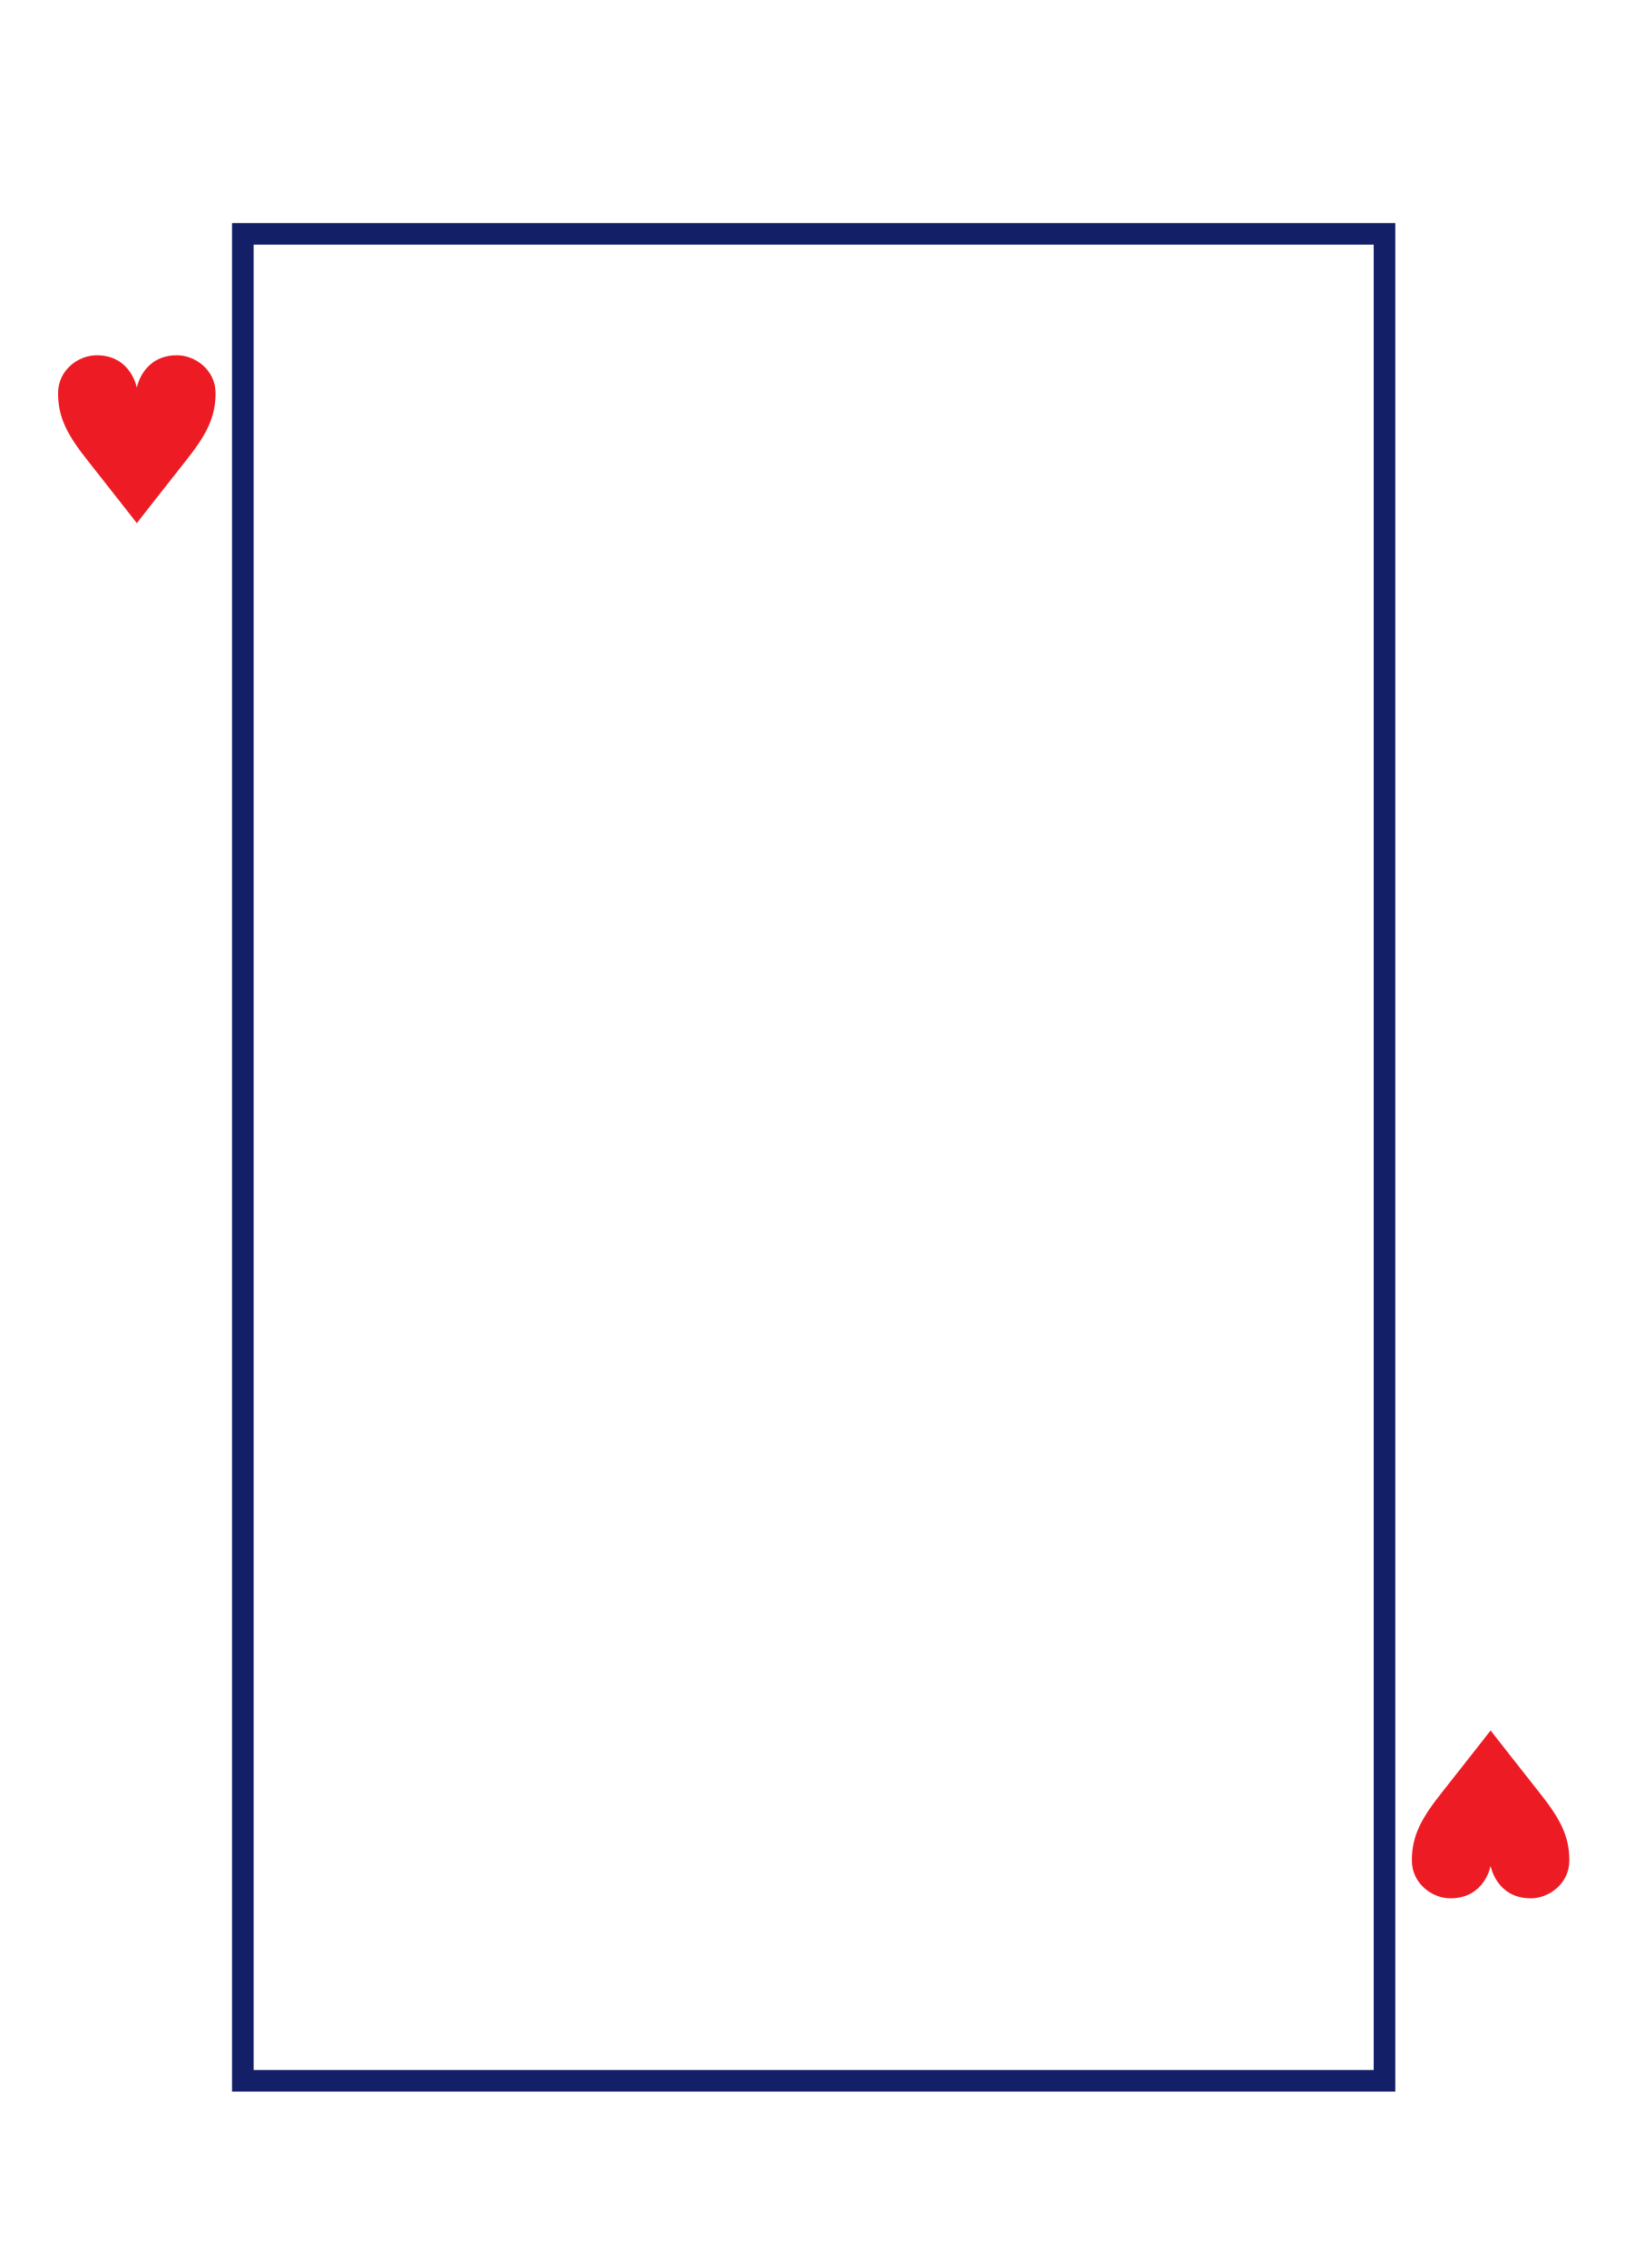
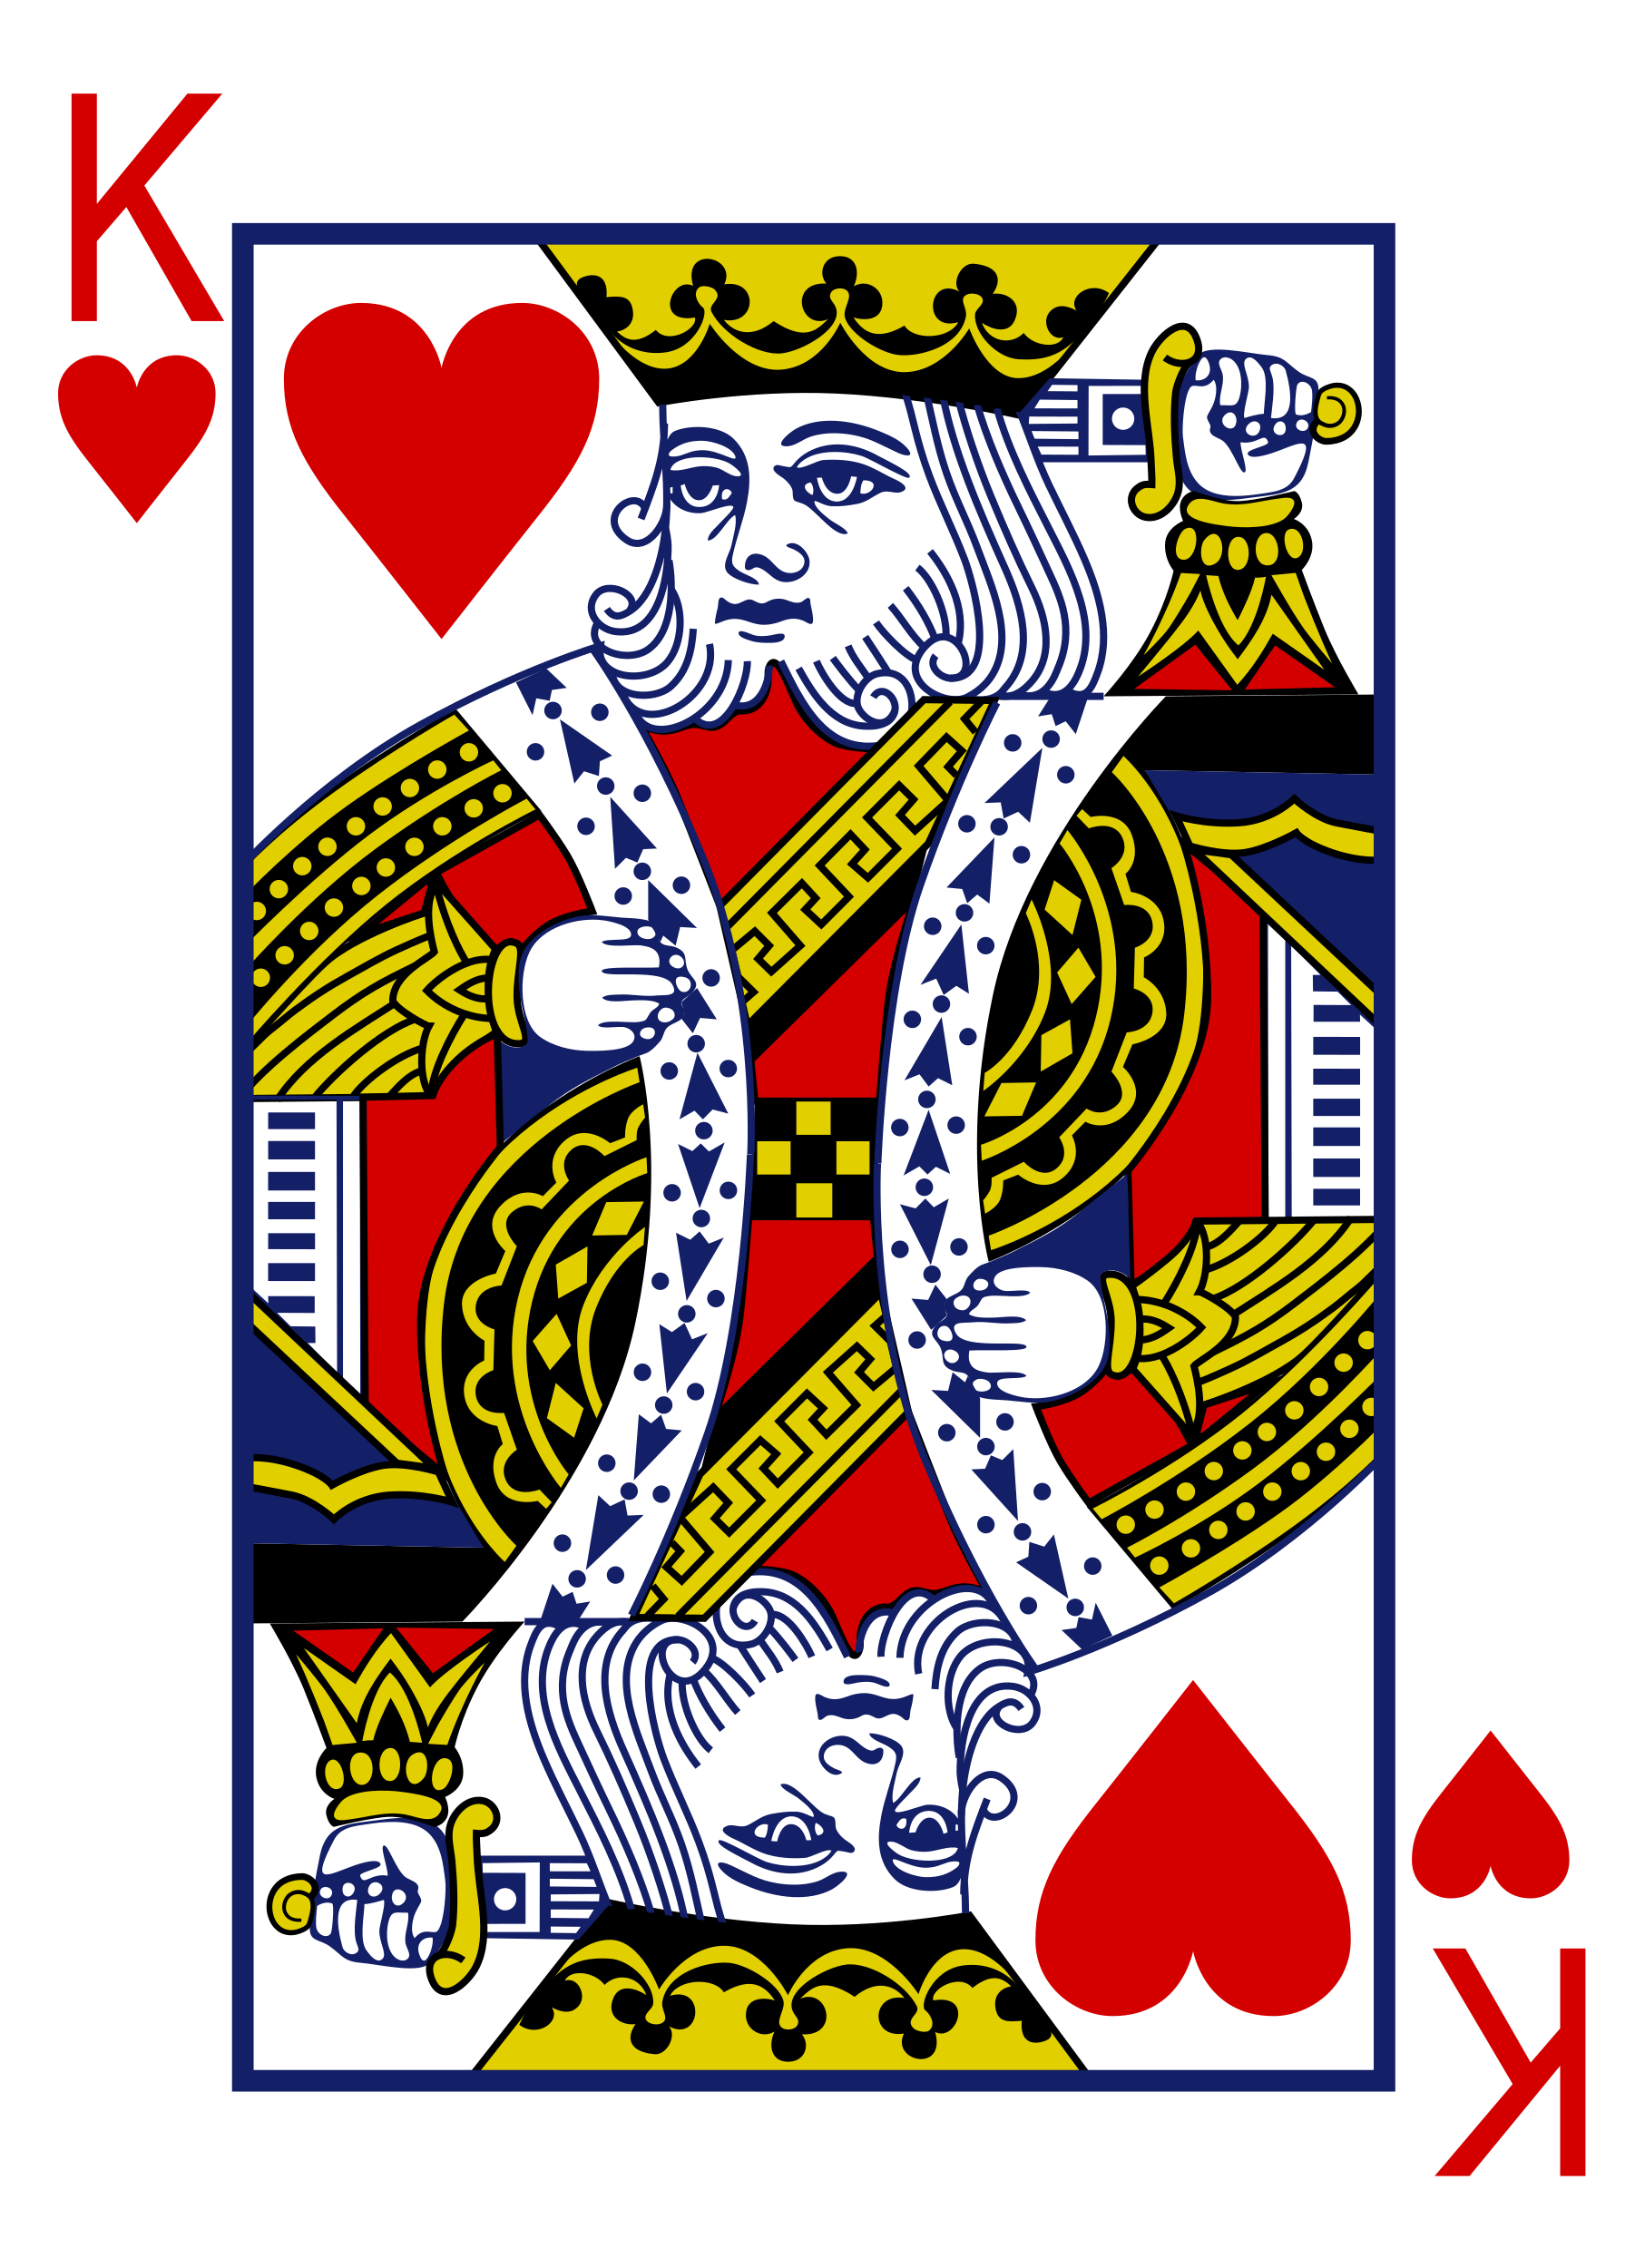
- <svg xmlns="http://www.w3.org/2000/svg" xmlns:xlink="http://www.w3.org/1999/xlink" version="1.1" x="0px" y="0px" width="227px" height="315px" viewBox="0 0 227 315" enable-background="new 0 0 227 315" xml:space="preserve">
-   <symbol id="clubs" viewBox="-11.089 -11.846 22.179 23.691">
-     <path d="M0.076-11.846h-2.951c0,0,2.019,4.262,2.019,7.857c0,0.711-0.403,0.53-0.46,0.004c-0.217-1.981-1.856-4.288-4.857-4.168   c-3.653,0.145-4.915,2.93-4.915,5.221c0,1.702,0.89,5.168,4.671,5.309c1.202,0.045,2.285-0.327,2.925-0.875   c0.473-0.405,0.691-0.164,0.19,0.405c-0.35,0.398-1.975,1.813-1.903,4.629C-5.07,11.844,0,11.846,0,11.846s5.071-0.001,5.207-5.309   c0.072-2.816-1.553-4.231-1.903-4.629c-0.5-0.569-0.283-0.81,0.19-0.405c0.64,0.548,1.723,0.919,2.925,0.875   c3.78-0.141,4.67-3.607,4.67-5.309c0-2.291-1.262-5.076-4.915-5.221c-3-0.119-4.641,2.188-4.857,4.168   C1.26-3.458,0.856-3.277,0.856-3.989c0-3.595,2.019-7.857,2.019-7.857h-2.95" />
+ <svg xmlns="http://www.w3.org/2000/svg" xmlns:xlink="http://www.w3.org/1999/xlink" width="227" height="315" viewBox="0 0 227 315">
+   <symbol id="d" viewBox="-80.771 -129.759 161.544 259.519">
+     <path fill="none" stroke="#131F67" stroke-width="3" stroke-miterlimit="10" d="M79.272-128.259H-79.271V128.26H79.272z" />
  </symbol>
-   <symbol id="diamonds" viewBox="-8.447 -11.626 16.895 23.251">
-     <path fill="#ED1C24" d="M0,11.625C0,11.625,4.224,4.05,8.447,0C4.224-4.454,0-11.626,0-11.626S-4.224-4.454-8.447,0   C-4.224,4.05,0,11.625,0,11.625z" />
+   <symbol id="a" viewBox="-10.934 -11.657 21.868 23.314">
+     <path fill="#D40000" d="M0-11.657s4.999 6.392 6.686 8.509C9.635.55 10.935 2.963 10.935 6.399c0 3.217-2.825 5.256-5.339 5.259C.787 11.664 0 7.146 0 7.146s-.787 4.518-5.595 4.511c-2.515-.003-5.339-2.042-5.339-5.259 0-3.436 1.299-5.849 4.248-9.547C-4.998-5.266 0-11.657 0-11.657z" />
  </symbol>
-   <symbol id="face-frame" viewBox="-80.771 -129.759 161.544 259.519">
-     <polygon fill="none" stroke="#131F67" stroke-width="3" stroke-miterlimit="10" points="79.272,-128.259 -79.271,-128.259    -79.271,128.26 79.272,128.26  " />
+   <symbol id="c" viewBox="-21.892 -23.341 43.787 46.682">
+     <use xlink:href="#a" width="21.868" height="23.314" x="-10.934" y="-11.657" transform="scale(2.0023)" overflow="visible" />
  </symbol>
-   <symbol id="hearts" viewBox="-10.934 -11.657 21.869 23.314">
-     <path fill="#ED1C24" d="M0-11.657c0,0,4.999,6.392,6.686,8.508c2.949,3.699,4.249,6.112,4.249,9.548   c0,3.217-2.825,5.255-5.339,5.258C0.788,11.664,0,7.146,0,7.146s-0.787,4.518-5.595,4.511c-2.514-0.003-5.339-2.042-5.339-5.258   c0-3.436,1.299-5.849,4.249-9.548C-4.999-5.265,0-11.657,0-11.657z" />
+   <symbol id="b" viewBox="-80.202 -72.973 160.405 146.771">
+     <path fill="#131F67" d="M67.324 54.471c-1.76 1.288-1.898 2.052-4.255 2.254-2.654.228-8.466 1.655-9.667-.083-1.261-1.824-2.65-3.633-3.162-6.162-.667-3.3-.377-7.664.811-10.755 1.51-3.928 6.466-3.242 9.98-2.772 3.812.509 6.806.443 7.709 4.875.635 3.11 1.262 6.664 1.412 9.812.108 2.268-1.284 1.7-2.828 2.831zm-3.569.926c.747.441 1.685-.255 1.839-.812.794-2.871 1.446-7.09-2.04-6.598.156 1.567.472 3.436.302 5.089-.137 1.332-.918 1.839-.101 2.321zm.428-8.247c.493.653 1.267.365 1.387-.259.408-2.114-2.568-1.306-1.387.259zm-3.955 9.159c.775.438 1.657-.792 2.009-1.25 1.083-1.412.35-4.846.32-6.487-.799-.029-1.907-.349-2.683-.583-.323.508.593 3.55.612 4.232.052 1.786-1.295 3.503-.258 4.088zm1.801-9.898c-.47-1.823-3.044-.457-1.464.84.775.635 1.704.091 1.464-.84zm-5.462 9.765c.465.432 1.19.216 1.617-.106 1.309-.978 1.448-3.449 1.033-5.048-.44-1.691-1.076-1.206-2.705-1.258-.274 1.342.597 2.871.331 4.276-.135.721-.877 1.576-.276 2.136zm2.169-8.784c-.302-1.97-3.093-.146-1.421 1.156.833.648 1.569-.195 1.421-1.156zm-5.221 8.119c.164.33.728 1.638 1.304.371.824-1.812-.409-2.816-1.721-2.654-.121.623.144 1.73.417 2.283zm13.279-15.827c-.955-1.823-2.711-1.945-5.346-2.314-2.271-.317-5.586-.496-7.546 1.124-2.007 1.66-2.278 4.519-2.581 6.937-.128 1.024.096 5.452 1.002 6.765.568.823 1.855-.637 3.265 1.104.676-.9.288-2.757-.19-3.71-.839-1.67-.975-1.22-.312-2.506.251-.487-.318-.742.216-1.343.36-.404 1.239-.632 1.65-.991 1.25-1.093 2.216-4.164 2.817-4.311.809-.197-.511 3.131-.437 4.189 2.435-.412 3.31 1.565 3.817.019.197-.601-3.664-1.057-2.675-1.859.779-.633 3.631.457 4.386.747 3.237 1.242 5.086 2.166 1.934-3.851zm.281 7.52c.33 1.055 1.837.466 1.661-.396-.22-1.081-1.974-.605-1.661.396zm2.039 1.608c-.758-.449-1.45-.557-2.074-.327-.323.119-.011 3.824.167 4.126.511.868 1.922.237 2.052-.868.084-.713 0-1.82-.145-2.931z" />
+     <path fill="#D40000" stroke="#000" stroke-miterlimit="10" d="M-52.351-15.131s1.398-3.029 3.211-5.404 5.031-5.25 5.031-5.25l2.074 1.021 1.613-1.021s2.027 2.668 4.482 3.818 5.242 1.439 5.242 1.439-1.986 5.229-3.449 7.688-3.885 5.687-3.885 5.687l-14.319-7.978z" />
+     <path fill="#E2CF00" stroke="#000" stroke-miterlimit="10" d="M-44.014-37.285s-.976 2.469-1.107 5.988 1.013 5.512 1.013 5.512l-8.914 10.062-.991-5.016s-9.712-3.14-13.844-6.976c-3.776-3.506-11.766-12.75-11.766-12.75l-.073-6.072 26.669.242s.854 2.594 4.104 5.268 4.909 3.742 4.909 3.742z" />
+     <path fill="#D40000" stroke="#000" stroke-miterlimit="10" d="M-24.014 5.34c3.937-1.781 5.259-.159 7.216.084 1.374.171 2.396-.878 3.801-.084 1.067.602 1.791 2.067 3.021 1.988 1.52-.098 2.794.871 3.368 2.522.54 1.552.199 2.716.413 3.364.867 2.625 2.479-1.683 3.735-4.55.98-2.237 3.206-4.762 5.594-5.848 1.066-.485 4.42-.868 5.527-.728L-12.98-19.769s-4.321 11.225-5.838 14.936C-20.576-.526-24.014 5.34-24.014 5.34z" />
+     <path d="M40.313 9.335s4.132 4.444 6.518 9.004 3.197 8.442 3.197 8.442-1.295 1.484-1.185 3.74 2.513 3.175 2.513 3.175-.839 1.677-.23 2.89 1.815 1.256 1.815 1.256 3.662-1.444 6.091-1.393 7.762 1.393 7.762 1.393.664-.127 1.037-1.564-1.107-2.312-1.107-2.312 2.029-.639 2.505-2.976-1.397-4.1-1.397-4.1 1.553-4.258 3.144-8.175 4.729-9.121 4.729-9.121l-35.392-.259z" />
+     <path fill="#E2CF00" stroke="#000" stroke-miterlimit="10" d="M28.688 48.368s-12.773 2.923-25.41 3.51-24.738-1.755-24.738-1.755l-17.047 23.113 86.832.061-19.637-24.929z" />
+     <path fill="#131F67" d="M46.238 53.298l-13.434.21-4.116-4.731 2.98-6.937h15.234l-.664 11.458zm-13.079-.696l3.524-.043v-.871l-4.159.031.635.883zm-1.713-2.065l5.237-.055v-1.166l-5.986.014.749 1.207zm-1.463-2.344l6.7-.02v-.947l-6.767-.057.067 1.024zm6.832-5.312l-5.146.023-.512 1.115 5.658-.006v-1.132zm0 2.166l-6.089.062-.421 1.07 6.51-.059v-1.073zm1.391-2.264l.024 9.664 7.259.004.006-1.127-5.311-.01v-7.07l5.938-.02.029-1.344-7.945-.097zm6.362 5.152a1.55 1.55 0 1 0-3.099-.001 1.55 1.55 0 0 0 3.099.001z" />
+     <path d="M24.348-69.201s-4.008 15.285.591 37.059S48.954 9.335 48.954 9.335l30.375.259.231-11.152-33.541.628s11.156-13.643 8.129-36.041-29.8-32.23-29.8-32.23z" />
+     <path fill="none" stroke="#131F67" stroke-miterlimit="10" d="M-20.921 49.84c.024-5.639.965-11.543.381-17.25-.36-3.529-1.711-9.436-5.037-11.473-1.014-.621-2.074-1.156-3.094.348M-27.942 12.864c0-3.903 5.902-4.169 8.146-2.149 2.326 2.094 2.935 5.043 3.125 8M-24.827 7.539c1.614-6.244 12.844-1.221 13.021 6.826M-11.019 8.142c4.162-1.137 5.049 4.414 4.848 5.448M-23.921 33.965c1.715 4.472 3.24 8.277 3.25 13.25" />
+     <path fill="none" stroke="#131F67" stroke-miterlimit="10" d="M-20.349 36.213c.203-2.5-2.669-7.148-5.572-5.16-4.677 3.203 1.485 7.673 2.625 4.162" />
+     <path fill="none" stroke="#131F67" stroke-miterlimit="10" d="M-25.546 21.215c1.772 2.125-2.997 4.42-4.666 2.205-1.683-2.233.326-4.748 2.666-5.08 6.104-.866 7.4 7.543 7.375 11.868-.005.8-.297 2.353-.375 2.507M-14.421 16.59c1.626-7.587-10.089-14.004-12.25-6.244M-9.171 14.215c.16-2.954-3.376-11.834-7.375-7.875" />
+     <path fill="#131F67" d="M-9.505 27.299c0 1.76 1.317 2.214 2.651 1.558 1.13-.556 1.654-1.848 2.869-2.271 1.095-.381 2.626.055 2.75 1.403.078.854-.814 1.398-1.46 1.743-.324.174-1.747.465-.66.822 1.246.41 2.689-1.22 2.823-2.366.246-2.104-2.351-3.471-4.161-2.848-1.121.387-1.798 1.523-2.904 1.864-.636.196-.798-.267-1.326-.344-.242-.035-.582.058-.582.439zM-13.672 19.486c.032.666.197 1.414.391 2.13.101.375.011 1.287.385 1.417.338.118.564-.203.794-.377.293-.222.632-.422.998-.483 1.052-.176 1.775 1.009 2.784.478.706-.372 1.212-.612 1.921-.187a3.153 3.153 0 0 0 2.66.249c.643-.235 1.315-.534 2.006-.304.323.107.671.573.996.585.399.014.293-.514.352-.838.144-.779.386-1.552.339-2.36-.051-.874-.905-.132-1.404.059-1.102.422-1.952.285-3.032-.118-1.05-.392-2.183-.598-3.297-.381-1.122.219-2.045.765-3.223.735-.596-.015-1.1-.158-1.647-.37-.214-.083-1.035-.473-1.023-.235zM-10.38 18.133c.054.648 1.613-.144 1.975-.256.812-.253 1.598-.206 2.425-.082.438.065 1.96.559 2.002-.069.06-.911-1.45-.969-2.036-.968-.938.001-1.746-.002-2.656.285-.474.149-1.759.496-1.71 1.09zM-2.358 46.527c3.125 1.688 7.496 1.263 11.389-.314 1.31-.53 2.879-1.194 3.863-2.25 1.328-1.425.068-1.364-1.135-.815-2.678 1.22-3.836 2.051-6.398 2.505-1.348.239-3.594.438-5.713-.248-1.091-.353-2.035-1.223-3.117-1.328-2.336-.229-.009 1.846 1.111 2.45z" />
+     <path fill="none" stroke="#131F67" stroke-miterlimit="10" d="M-29.921 19.59c-2.251-3.629 4.031-5.948 7.082-3.671 3.478 2.596 3.385 8.928 2.793 12.296M16.204 29.465c2.259-2.774 5.188-7.75 3.907-12.787M14.454 27.215c2.038-1.554 4.156-6.375 3.969-9.562M12.829 24.34c1.784-2.257 3.296-4.886 4.053-7M10.704 21.965c1.574-1.75 2.962-4.271 4.656-5.75M8.704 19.59c.978-1.454 4.032-4.688 5.707-5.234M7.204 17.59c1.062-1.594 2.188-3.36 3.242-4.995M4.829 16.34c.687-1.688 1.781-2.969 2.822-4.499M2.704 14.652c.593-.805 2.255-3.062 3.685-4.508M.423 14.215c.73-1.702 3.25-6.031 5.531-5.875" />
+     <path fill="none" stroke="#131F67" stroke-miterlimit="10" d="M-2.046 13.215c1.876-3.341 4.425-7.61 8.869-8 1.596-.14 4.129.063 4.512 2.153.33 1.803-1.874 3.783-3.006 1.847M28.454 49.34c1.474-3.479 2.585-7.14 4.25-10.623 1.658-3.469 3.459-6.848 4.969-10.377 2.078-4.857 3.706-10.573 1.785-15.757-.733-1.978-1.539-4.094-4.282-2.412" />
+     <path fill="#131F67" d="M8.914 42.787c-3.135 1.723-6.728 2.184-9.81.408a6.265 6.265 0 0 1-1.787-1.54c-.558-.702-.492-.488-1.475-.36-.427.056-1.055.419-1.343-.14-.288-.558.874-1.206 1.204-1.44.668-.475 1.417-1.326 1.426-1.961.022-1.623.275-1.175 1.535-1.723 1.59-.691 4.354-4.801 6.109-4.083-.142.694-1.905 1.464-2.494 1.94-.721.584-2.138 1.659-2.123 2.48.007.387 1.214-.592 2.423-.634 1.309-.046 2.153.089 3.361.292 1.408.236 2.176.987 3.385 1.576 1.013.494 1.97-.229 2.878.111 1.487.558-.213 1.473-.964 1.81-1.492.67-2.881 1.615-4.456 2.112-1.685.531-3.617.64-5.395.516-.912-.063-3.061-1.383-3.691-1 .357.588.892 1.002 1.52 1.33 2.08 1.085 5.265.937 7.459.246 1.271-.4 6.277-3.389 6.647-3.015.64.647-2.988 2.294-4.409 3.075zm-1.96-3.447c2.729 0 .958-2.328-.428-1.802.026.606.09 1.318.428 1.802zm-5.771.371s.501-2.218 2.127-2.246c1.499-.026 1.938 2.414 1.938 2.414l.808-.072s-.538-3.423-2.776-3.423c-2.345 0-2.777 3.302-2.777 3.302l.68.025zm-1.561-.674c.418-.468.469-1.25.259-1.75-.37.128-.926.561-1.039.99-.06.229-.004.646.78.76zM-10.158 26.668c-1.042.666-1.297 1.062-1.028 2.295.544 2.495 1.497 4.847 1.967 7.318.609 3.201.617 6.435-1.902 8.871-1.811 1.751-5.715 1.979-8.047 1.061-2.017-.793-1.492-5.768-1.314-7.748.219-2.43 2.549-3.864 4.938-3.688.792.059 4.393 1.591 4.427.812.017-.376-1.611-1.903-1.927-2.264-.569-.65-1.627-1.438-1.615-2.352 1.306-.023 2.607 2.951 3.794 3.544.329-1.186-.271-2.986-.498-4.175-.213-1.111-1.441-2.677-.62-3.768.707-.939 3.287-1.773 4.43-1.727-.071.867-1.892 1.365-2.605 1.821zm-9.575 16.797c1.252.984 2.656 1.413 4.422 1.359 1.343-.041 4.011-.865 4.468-2.134.409-1.135-2.24.874-4.604.831-1.41-.025-2.057-.451-2.97-.731-.609-.188-2.422-.414-1.316.675zm.183-5.968c-.727.029-.757.893.01.895 0-.271.01-.583-.01-.895zm3.707-1.872c-2.344-.001-2.578 2.986-2.578 2.986l.558.201s.536-2.348 2.067-2.243c1.258.086 1.827 2.037 1.827 2.037l.885.065c0 .001-.128-3.045-2.759-3.046zm3.168 1.1c-.262 1.756 1.145 1.6 1.35.849-.374-.561-.658-1.109-1.35-.849zm1.879 3.19c-.78.093-1.805.956-2.62 1.175a6.89 6.89 0 0 1-2.059.21c-1.389-.049-3.077-.849-4.376-.514.555 2.21 5.914 2.101 8.114.944.687-.361 2.805-2.037.941-1.815z" />
+     <path fill="none" stroke="#131F67" stroke-miterlimit="10" d="M25.486 49.348c1.598-5.74 4.434-11.219 7.156-16.562 3.104-6.096 7.119-13.387 4.191-20.188-.498-1.157-1.922-4.175-4.971-2.565" />
+     <path fill="none" stroke="#131F67" stroke-miterlimit="10" d="M22.736 49.848c1.343-4.62 3.514-9.655 5.718-14.195 1.442-2.97 2.902-6.125 4.312-9.189 1.519-3.301 3.617-7.69 1.188-13.248-.317-.726-1.635-5.021-5.687-3.5" />
+     <path fill="none" stroke="#131F67" stroke-miterlimit="10" d="M20.111 50.723c.968-3.945 2.738-9.241 4.53-13.564 1.923-4.64 3.62-8.509 5.685-12.713 2.122-4.319 3.268-9.672-.309-13.382-1.854-1.924-3.188-1.841-4.445-1.609" />
+     <path fill="none" stroke="#131F67" stroke-miterlimit="10" d="M17.986 51.098c1.43-7.561 4.974-15.84 8.593-23.883 2.331-5.18 4.403-11.968.032-16.721-.377-.41-1.323-2.343-5.491-1.388" />
+     <path fill="none" stroke="#131F67" stroke-miterlimit="10" d="M12.736 51.473c1.243-3.597 1.413-6.245 3.375-11.504 1.491-3.996 3.4-7.681 4.905-11.67 1.133-3.006 4.944-16.523-1.905-16.458-1.514.015-3.296 1.751-2.125 3.132M-4.514 14.223C-1.644 8.422 1.715 1.009 9.829 2.621c5.48 1.09 5.126 11.327-.968 9.854-1.673-.405-3.158-2.704-2.721-4.433.415-1.642 3.752-4.108 5.195-.674" />
+     <path fill="none" stroke="#131F67" stroke-miterlimit="10" d="M18.944 11.853c4.918-.268.929 9.078-3.367 4.468-4.478-4.808 2.736-8.605 5.752-7.123 1.397.687 2.679 1.747 3.5 3.08 3.262 5.293-.123 12.449-2.093 17.771-1.35 3.647-3.008 6.677-4.254 10.335-1.252 3.679-1.885 7.117-2.746 10.84" />
+     <path d="M-28.728 64.771c1.963.193 3.192.16 3.588-1.451.547-2.23-.969-3.168-2.122-3.326 1.216-1.154 2.653-1.936 5.392.224 1.741-2.151 5.913.19 5.425 1.73-5.788-.983-3.194 5.86-.254 4.392-1.597 5.719 6.185 4.189 4.342.216 4.812.753 4.593-5.747-.066-4.941 1.409-1.837 3.972-2.618 6.905-.17 4.566-2.979 6.036-1.132 7.575.271-3.938-1.671-5.62 5.253-.248 4.942-1.139 1.325-.542 3.683 1.693 3.802 2.6.139 3.015-2.244 2.111-4.186 1.747 1.066 3.893-.228 3.973-2.132.118-2.802-2.787-2.601-4.012-2.181 1.839-2.877 4.149-2.82 7.078-1.14 1.321-2.124 6.271-1.888 7.467.479-5.071-1.492-4.321 6.633.186 4.236.029-.03.027-.031-.005-.005-1.208 1.225.232 4.039 1.96 3.887 3.726-.329 3.913-2.392 2.651-4.179 1.968.252 4.184-1.105 3.054-3.679-.948-2.159-3.452-1.087-4.559-.349.985-2.686 4.08-3.183 5.807-1.412 1.24-1.752 4.679-2.336 5.512-.59-1.818-.63-3.085 2.042-1.973 3.434.995 1.244 2.421 1.008 3.801.264-1.38 1.963 1.966 4.334 4.504 2.431-.849-1.959-2.579-4.175-3.412-5.146-2.695-3.142-4.928-4.3-9.143-4.048-3.032.182-6.235 3.601-6.045 6.234.062.864 1.591 1.491.911 2.384-.386.506-1.435.628-1.975.398-1.393-.591.054-1.799-.215-3.123-.818-4.043-6.186-5.527-9.186-5.314-2.508.178-6.972 2.899-7.609 5.249-.335 1.233 1.142 2.785.337 3.646-.578.619-1.984.436-2.31-.275-.335-.731.23-1.08.579-1.725 1.589-2.937-4.41-6.303-7.345-6.646-3.232-.378-8.245 2.676-9.792 5.781-.556 1.115 1.726 1.74.471 3.052-.399.417-1.706.695-2.17.336-.921-.715-.341-2.131.522-2.823.871-.699-.941-5.574-5.106-6.201-2.791-.42-5.592.464-7.438 2.498-1.112 1.227-2.087 2.622-3.061 3.956-.946 1.295-3.415 3.436-.614 4.134 1.792.448 3.061-.365 2.816-2.934z" />
+     <path fill="#E2CF00" stroke="#000" stroke-miterlimit="10" d="M48.819 56.392c2.159-1.636 5.596-.881 4.477 2.416-1.395 4.11-5.106.684-6.233-1.526-2.27-4.452-.296-10.523-.164-15.307.018-.65.144-2.427.117-3.221-1.113.096-1.443-.095-1.933-.446-1.713-1.23-.798-3.7 1.005-4.085 2.232-.477 4.273 1.786 4.645 3.816.276 1.505-.167 2.991-.307 4.464-.257 2.702-.42 6.16-.111 8.976.115 1.048 1.183 3.947 2.145 4.355" />
+     <path fill="#E2CF00" d="M71.319 50.808c4.124.293 2.391-5.56-.919-3.479-.842.529-.764 1.765-.5 2.832.302 1.226.304 1.562 1.257 1.999 5.306 2.434 6.881-7.383.076-7.417-1.05-.005-2.811 1.427-1.17 2.907" />
+     <path d="M71.325 51.036l.355-.004c.216.017.596-.021 1.066-.183a1.954 1.954 0 0 0 1.152-1.272c.186-.659.056-1.474-.447-2.143-.496-.679-1.556-1.034-2.461-.703-.418.173-.895.341-1.215.804-.328.487-.371 1.004-.363 1.504.009.498.124.993.231 1.454.132.442.151.999.613 1.481.454.43.938.582 1.429.754.53.17 1.077.225 1.636.131 1.137-.173 2.039-1.064 2.443-2.038a4.872 4.872 0 0 0 .263-3.053 4.394 4.394 0 0 0-1.544-2.458c-.755-.577-1.625-.861-2.413-.965-.198-.04-.392-.038-.582-.053-.109-.003-.154-.015-.314-.012-.094.01-.152.003-.289.032a2.636 2.636 0 0 0-1.082.483c-.589.414-.952 1.124-.887 1.744.055.618.361.957.521 1.178l.29.303.67-.742-.205-.207c-.106-.14-.286-.354-.304-.614-.031-.247.097-.607.488-.903.176-.144.449-.273.643-.317.028-.019.143-.021.221-.029l.21.009c.164.011.336.004.503.036.677.077 1.387.304 1.996.75a3.53 3.53 0 0 1 1.273 1.963c.216.81.158 1.736-.174 2.547-.328.812-1.004 1.483-1.854 1.629a2.737 2.737 0 0 1-1.289-.081c-.435-.132-.911-.314-1.166-.562-.255-.217-.335-.705-.461-1.16-.116-.465-.222-.893-.237-1.324-.025-.417.047-.852.216-1.111.171-.303.572-.468.917-.616.717-.26 1.443-.022 1.854.486.401.515.516 1.175.381 1.669a1.453 1.453 0 0 1-.846.964c-.346.122-.646.177-.895.163l-.355.011.012.455z" />
+     <path fill="#E2CF00" d="M51.986 35.725c.974 1.913 3.373.66 4.933.396 2.787-.472 5.047.367 7.738.686.627.074 1.752.341 2.081-.33.325-.664-.861-2.133-1.33-2.481-1.815-1.348-5.788-1.315-7.942-1.021-1.201.164-6.513.719-5.48 2.75zM66.007 32.498c1.856.782 2.728-3.062 1.314-3.879-1.518-.878-2.621 3.329-1.314 3.879zM62.885 32.012c2 .061 2.502-4.978-.148-4.453-1.845.365-1.685 4.397.148 4.453zM58.902 31.475c2.038.211 2.115-4.566.03-4.585-1.74-.015-1.803 4.401-.03 4.585zM54.308 31.057c2.251 2.783 3.437-2.131 1.531-3.271-2.243-1.344-2.341 2.27-1.531 3.271zM51.613 32.572c2.424 1.226 1.822-4.483-.296-4.268-1.865.191-.639 3.796.296 4.268z" />
+     <path fill="none" stroke="#000" stroke-miterlimit="10" d="M-79.696-46.537c3.075 4.125 9.606 9.01 13.046 11.642 4.143 3.17 6.697 4.543 11.362 6.812M-74.465-46.777c3.84 6 11.128 10.068 16.303 13.448M-69.382-46.537c2.856 3.572 9.667 9.604 14.094 11.019M-64.014-46.402c1.552 2.403 6.361 5.938 9.752 6.875M-59.139-46.527c1.509 1.654 2.894 3.347 4.82 3.864M-52.389-16.902c1.323-5.41 3.279-9.279 4.293-10.812M-48.514-34.902c-1.883-2.978-4.391-7.793-4.625-11.25" />
+     <path fill="none" stroke="#000" stroke-miterlimit="10" d="M-52.389-16.902c-1.875-2.365-.755-7.332-.25-9.25-.633-.829-5.765-3.051-5.762-6.8.512-1.25 4.617-3.504 5.012-3.513-1.196-2.178-1.535-7.463.25-9.688" />
+     <path fill="none" stroke="#000" stroke-miterlimit="10" d="M-44.44-27.312c-3.234.774-7.599-2.352-9.226-4.21 2.286-2.348 5.825-3.881 9.022-3.881" />
+     <path fill="none" stroke="#000" stroke-miterlimit="10" d="M-45.264-29.777c-1.344-.09-2.361-.601-3.877-1.667 1.339-.849 2.561-1.367 4.013-1.224" />
+     <path fill="#E2CF00" stroke="#000" stroke-miterlimit="10" d="M-40.764-38.902c2.043.143-.349 2.928-.378 6.502-.031 3.754 1.205 6.834-.066 7.438-4.617 2.191-5.966-14.389.444-13.94z" />
+     <path fill="none" stroke="#000" stroke-miterlimit="10" d="M-79.696-41.027c1.545 1.263 3.219 3.203 4.313 4.034.931.706 2.477 2.056 3.417 2.749 2.617 1.934 4.576 3.221 7.417 4.792 2.167 1.198 4.455 2.555 6.708 3.582.624.283 3 1.375 4.629 1.991" />
+     <path fill="#131F67" d="M-16.829-31.842c1.347 1.522-.089 1.884-.625 3.189-.613 1.495.214 2.372-1.684 3.141-.724.293-1.681.12-2.11.729-.508.721.063 1.652-.641 2.383-.928.963-3.459.891-4.734.997-1.739.145-3.866.511-5.59.253-3.078-.46-7.052-2.53-8.238-5.361-.713-1.701-.5-4.475-.188-6.293.248-1.448.774-3.295.987-5.504.104-1.083-1.378-1.222-1.98-1.103-.914.181-1.436.508-2.185 1.152 0 0 .307-8.172.29-10.897-.006-.915.188-3.652.188-3.652 1.322 1.149 4.406 3.417 5.764 4.595 2.673 2.32 5.349 3.838 8.475 5.378.983.484 1.972 1.037 2.991 1.445.844.337 1.945.846 2.782 1.112.716.228 1.468 1.035 2.003 1.641.479.54.491 1.232.854 1.752.665.952 2.342.887 2.584 2.17.101.53-.543 1.151-.441 1.562.114.461 1.137.904 1.498 1.311zm-1.591 5.033c1.006-.804.238-2.024-.865-1.534-1.589.706-.22 2.402.865 1.534zm-3.875 3.907c.283-.463.706-.887-.049-1.339-.523-.313-1.672-.095-1.974.456-.676 1.235 1.694 1.422 2.023.883zm-.656-15.376c-.588.011-1.268.323-1.104.918.164.594.836.758 1.354.708 1.156-.113.751-1.645-.25-1.626zm.263 3.612c-.62-.961-.38-1.069-1.62-1.232-1.37-.182-4.691.451-5.59-.439.452-.651 2.861-.065 3.759-.301.9-.236 1.771-1.108 1.019-2.092-.956-1.249-4.973-1.201-6.394-1.169-2.146.049-4.657.646-6.438 1.935-2.958 2.142-2.928 8.624-1.5 11.71 1.649 3.563 6.73 4.964 10.296 4.476.876-.12 4.117-.755 3.831-2.123-.191-.911-3.19-.313-4.06-.873.604-.923 4.411-.325 5.497-.498 1.104-.177 2.935-.449 2.435-3.043-2.031-.137-8.062.226-7.924-.525.206-1.11 8.43.516 9.779-1.831 1.028-1.789-1.042-1.431-2.225-1.555-1.8-.187-3.412.237-5.229.138-.745-.04-1.694.011-2.284-.438.781-.819 3.128-.403 4.181-.375 1.103.03 2.823.136 3.756-.45-.089-.55-.916-.739-1.289-1.315zm2.739-1.133c-.518-.262-1.498-.248-1.642.52-.137.737.589 1.457 1.171 1.377.464-.063.956-.214 1.126-.779.168-.557-.18-.879-.655-1.118zm.845 5.662c.059.627.736.601 1.34.43 1.266-.359.802-2.328-.464-1.996-.488.128-.924 1.053-.876 1.566z" />
+     <path fill="#E2CF00" d="M45.861 15.035s3.134 5.513 5.198 11.428c.884-.039 2.656-.15 2.656-.15s-1.052-2.07-1.385-2.661c-.838-1.489-2.447-4.14-3.035-4.937-1.028-1.397-3.434-3.68-3.434-3.68zM63.611 26.16s2.776-4.977 4.439-7.328c1.037-1.468 4-4.959 4-4.959s-.856 1.888-1.26 2.825a218.7 218.7 0 0 0-2.599 6.375c-.315.818-1.203 3.403-1.203 3.403l-3.377-.316zM54.549 26.16s1.572-7.383 4.483-9.751c2.651 2.639 3.817 9.516 3.817 9.516s-.831-.141-1.507-.101c-.422-1.871-1.557-4.182-2.418-5.918-1.238 2.076-2.135 3.954-2.681 6.131-.551.031-1.694.123-1.694.123z" />
+     <path fill="#E2CF00" d="M53.454 18.477c-2.027-2.298-8.343-6.379-8.343-6.379s3.234 3.896 4.795 5.857c1.51 1.898 2.951 3.799 3.846 6.062.346-1.7 1.541-3.974 2.411-5.473.9-1.551 1.734-2.704 2.763-4.066 2.014 2.682 4.051 5.582 4.695 8.97l7.354-10.442-7.176 5.025c-1.33-2.375-2.857-4.853-4.926-7.098l-5.419 7.544z" />
+     <path fill="#131F67" d="M-41.296 11.275l2.301-4.552.521 2.33 1.859-.332.312 1.494 2.054.293-2.859 2.707zM-35.19 6.137l2.002-8.905 1.343 1.692 2.064-.658.141 2.05 1.698.788zM-28.206-4.631l.662-9.99 1.523 1.521 1.583-.651.803 1.853 1.915.095zM-22.935-16.184v-5.502l1.687-3.096.403.88 1.723-1.393.626 2.586 2.337-.131zM-18.298-35.461l1.565-2 1.008 2.127 2.314-.195-2.735 4.341-2.181-1.964.441-1.563zM-16.093-40.174l-2.493-9.246 2.085 1.207 1.162-1.207 1.351 1.369 2.176-.576zM12.533-57.215l2.186 1.262 1.132-1.127 1.168 1.07 1.988-.984-2.998 8.9zM12.651-44.002l2.092.84 1.268-1.695 1.305 1.158 1.974-.979-1.473 9.475zM14.878-30.734l2.187.863 1.041-2.272 1.751 1.268 1.749-1.096-1.05 9.616zM18.495-17.221l2.182-.207.685-1.972 1.396 1.201 1.694-1.26.703 9.191zM23.771-5.49l2.251.095.404-2.238 2.016.936 1.631-1.528L31.806 2.18zM33.017 9.392l-1.813-2.847 1.903.309.538-1.653 1.395.67 1.405-1.787 1.759 5.308z" />
+     <path fill="#E2CF00" stroke="#000" stroke-miterlimit="10" d="M-9.166-36.383l-3.813 16.615L15.36 8.872l9.801-.112-9.19-19.879z" />
+     <path fill="none" stroke="#000" stroke-miterlimit="10" d="M-9.709-32.97l1.412 1.23-2.158 2.137-.887 3.638 3.213 2.68 2-2.01-1.547-1.823 1.838-1.792 4.042 3.615-3.958 4.556 4.166 4.121 1.917-2.084-1.458-1.583 2.233-2.07 3.85 3.862L.871-14.16l4.291 4.333 2-2.125-1.791-2 2.208-1.916 4.042 4.041-4.166 4.333 4.459 4.472 2-1.972-1.875-2.166 2.083-2.167 4.608 4.178-4.108 4.822 3.873 4 2.127-1.916-1.916-2.209 1.176-1.207M22.525 4.346l-1.528 1.869 2.291 2.363M19.006 8.578l-31.148-31.461" />
+     <path fill="#E2CF00" d="M32.122-20.289l3.865-3.525 1.232 4.894-3.777 2.713zM33.854-29.021l2.02-4.387 3.322 3.777-2.384 4.059zM31.668-37.721l-.086-5.056 4.405 2.528-.345 4.72zM26.122-44.373l-2.374-4.635 5.228.082 1.959 4.635z" />
+     <path fill="#D40000" d="M44.548 10.363l8.503 6.149 5.114-6.344zM59.916 10.273l4.211 6.137 8.329-5.818z" />
+     <path d="M-9.166-36.383l.582-4.481 22.777 22.556 1.778 7.189z" />
+     <path fill="#D40000" stroke="#000" stroke-miterlimit="10" d="M-8.12-46.901H9.185s.813 10.696 1.258 14.171c.729 5.693 3.604 13.92 3.604 13.92L-8.688-41.198l.568-5.703z" />
+     <path d="M28.688 48.776s-11.387 2.276-24.404 3.045-25.518-1.419-25.518-1.419l-6.461 8.762s3.574-4.818 7.611-4.29 5.698 6.21 5.698 6.21 4.3-6.824 9.913-6.378 8.213 6.526 8.213 6.526 3.527-6.98 8.995-6.874 8.915 6.083 8.915 6.083 2.452-6.898 6.803-6.916 7.808 4.943 7.808 4.943l-7.573-9.692z" />
+     <path fill="#131F67" d="M46.019-.93l6.271-10.521 10.163-8.689.301-43.537 17.449-.053-.642 62.171-33.542.629zm19.518-62.144l-2.342-.047-.058 41.414 2.399-2.645v-38.722zm.896-.069l-.076 37.896 4.078-4.115-1.074.004.027-2.287 3.422-.039 1.879-1.867-5.224.023v-2.334l6.469-.004-.034.998 2.556-2.348.303-25.965-12.326.038z" />
+     <path fill="#131F67" d="M69.422-37.965v-2.488l6.511-.004v2.486zM69.418-42.379v-2.232h6.509v2.218zM69.422-46.547v-2.408h6.511v2.408zM69.422-50.539v-2.58h6.511v2.58zM69.422-54.861v-2.555h6.505v2.555zM69.422-59.068v-2.307h6.505v2.307z" />
+     <path fill="#E2CF00" stroke="#000" stroke-miterlimit="10" d="M78.818-13.393l-.032 3.996s-3.182.581-6.109 1.151-5.891 3.357-5.891 3.357-2.889-3.019-7.666-3.337-8.758.961-8.758.961l1.927-4.188s4.499-1.397 7.627-.917 7.158 2.759 7.158 2.759.902-1.396 4.977-2.775 6.767-1.007 6.767-1.007z" />
+     <path fill="#D40000" stroke="#000" stroke-miterlimit="10" d="M-62.765-23.621l9.207 7.555.536-.836-.992-3.837z" />
+     <path d="M-37.772-6.577L-49.686 7.635s-8.821-4.844-17.466-11.194-12.545-11.038-12.545-11.038l.073-25.867s9.577 11.367 17.717 18.156C-49.741-12.162-37.772-6.577-37.772-6.577z" />
+     <path fill="#E2CF00" d="M-78.877-28.656l-.113 3.271s8.903 9.133 17.215 15.409S-44.448.442-44.448.442l1.106-1.372s-8.146-4.065-17.509-10.959-18.026-16.767-18.026-16.767zM-79.085-18.402l.141 3.791s4.318 4.819 12.631 10.804S-49.853 6.79-49.853 6.79l2.026-2.199S-57.174-.495-64.652-5.805s-14.433-12.597-14.433-12.597z" />
+     <path fill="#131F67" d="M-37.366 1.625a1.215 1.215 0 1 0-2.43 0 1.215 1.215 0 0 0 2.43 0zM-34.937 7.363a1.215 1.215 0 1 0-2.43 0 1.215 1.215 0 0 0 2.43 0zM-28.433 7.121a1.215 1.215 0 1 0-2.43 0 1.215 1.215 0 0 0 2.43 0zM-27.612-3.128a1.215 1.215 0 1 0-2.43 0 1.215 1.215 0 0 0 2.43 0zM-30.352-8.718a1.215 1.215 0 1 0-2.43 0 1.215 1.215 0 0 0 2.43 0zM-22.533-14.971a1.215 1.215 0 1 0-2.43 0 1.215 1.215 0 0 0 2.43 0zM-17.102-16.902a1.215 1.215 0 1 0-2.43 0 1.215 1.215 0 0 0 2.43 0zM-25.183-18.402a1.215 1.215 0 1 0-2.43 0 1.215 1.215 0 0 0 2.43 0zM-22.533-4.128a1.215 1.215 0 1 0-2.43 0 1.215 1.215 0 0 0 2.43 0zM-12.979-29.777a1.215 1.215 0 1 0-2.43 0 1.215 1.215 0 0 0 2.43 0zM-15.054-38.911a1.215 1.215 0 1 0-2.43 0 1.215 1.215 0 0 0 2.43 0zM-10.597-42.367a1.215 1.215 0 1 0-2.43 0 1.215 1.215 0 0 0 2.43 0zM-18.794-42.702a1.215 1.215 0 1 0-2.43 0 1.215 1.215 0 0 0 2.43 0zM-13.983-50.99a1.215 1.215 0 1 0-2.43 0 1.215 1.215 0 0 0 2.43 0zM13.226-50.558a1.215 1.215 0 1 0-2.43 0 1.215 1.215 0 0 0 2.43 0zM16.985-46.649a1.215 1.215 0 1 0-2.43 0 1.215 1.215 0 0 0 2.43 0zM21.049-50.223a1.215 1.215 0 1 0-2.43 0 1.215 1.215 0 0 0 2.43 0zM14.963-35.529a1.215 1.215 0 1 0-2.43 0 1.215 1.215 0 0 0 2.43 0zM19.006-33.408a1.215 1.215 0 1 0-2.43 0 1.215 1.215 0 0 0 2.43 0zM22.69-37.938a1.215 1.215 0 1 0-2.43 0 1.215 1.215 0 0 0 2.43 0zM25.161-25.295a1.215 1.215 0 1 0-2.43 0 1.215 1.215 0 0 0 2.43 0zM22.209-20.739a1.215 1.215 0 1 0-2.43 0 1.215 1.215 0 0 0 2.43 0zM17.791-22.6a1.215 1.215 0 1 0-2.43 0 1.215 1.215 0 0 0 2.43 0zM22.541-8.367a1.215 1.215 0 1 0-2.43 0 1.215 1.215 0 0 0 2.43 0zM27.016-8.785a1.215 1.215 0 1 0-2.43 0 1.215 1.215 0 0 0 2.43 0zM30.115-12.666a1.215 1.215 0 1 0-2.43 0 1.215 1.215 0 0 0 2.43 0zM28.9 2.869a1.215 1.215 0 1 0-2.43 0 1.215 1.215 0 0 0 2.43 0zM34.235 3.395a1.215 1.215 0 1 0-2.43 0 1.215 1.215 0 0 0 2.43 0zM36.278-1.559a1.215 1.215 0 1 0-2.43 0 1.215 1.215 0 0 0 2.43 0z" />
+     <path fill="#E2CF00" d="M-46.546 1.559a1.281 1.281 0 1 0-2.562 0 1.281 1.281 0 0 0 2.562 0zM-41.886-4.128a1.281 1.281 0 1 0-2.562 0 1.281 1.281 0 0 0 2.562 0zM-45.881-6.222a1.281 1.281 0 1 0-2.562 0 1.281 1.281 0 0 0 2.562 0zM-50.242-8.718a1.281 1.281 0 1 0-2.562 0 1.281 1.281 0 0 0 2.562 0zM-54.113-11.571a1.281 1.281 0 1 0-2.562 0 1.281 1.281 0 0 0 2.562 0zM-58.08-14.442a1.281 1.281 0 1 0-2.562 0 1.281 1.281 0 0 0 2.562 0zM-61.483-17.005a1.281 1.281 0 1 0-2.562 0 1.281 1.281 0 0 0 2.562 0zM-65.295-20.007a1.281 1.281 0 1 0-2.562 0 1.281 1.281 0 0 0 2.562 0zM-68.727-23.253a1.281 1.281 0 1 0-2.562 0 1.281 1.281 0 0 0 2.562 0zM-72.138-26.631a1.281 1.281 0 1 0-2.562 0 1.281 1.281 0 0 0 2.562 0zM-75.448-29.752a1.281 1.281 0 1 0-2.562 0 1.281 1.281 0 0 0 2.562 0zM-76.007-20.479a1.281 1.281 0 1 0-2.562 0 1.281 1.281 0 0 0 2.562 0zM-72.944-17.444a1.281 1.281 0 1 0-2.562 0 1.281 1.281 0 0 0 2.562 0zM-69.691-14.255a1.281 1.281 0 1 0-2.562 0 1.281 1.281 0 0 0 2.562 0zM-66.191-11.559a1.281 1.281 0 1 0-2.562 0 1.281 1.281 0 0 0 2.562 0zM-62.24-8.718a1.281 1.281 0 1 0-2.562 0 1.281 1.281 0 0 0 2.562 0zM-58.53-5.964a1.281 1.281 0 1 0-2.562 0 1.281 1.281 0 0 0 2.562 0zM-54.742-3.401a1.281 1.281 0 1 0-2.562 0 1.281 1.281 0 0 0 2.562 0zM-50.941-.839a1.281 1.281 0 1 0-2.562 0 1.281 1.281 0 0 0 2.562 0zM41.448-1.201l1.613 2.252s13.296-11.562 10.761-35.99S24.669-67.59 24.669-67.59l-.321 2.012s24.528 8.454 27.154 30.712S41.448-1.201 41.448-1.201z" />
+     <path fill="#E2CF00" d="M36.551-7.244l1.704-1.764s3.449 1.352 4.652-1.26-1.516-4.262-1.516-4.262l1.778-5.125s3.323.438 3.897-2.3-2.411-3.628-2.411-3.628l-.155-5.662s3-.748 2.586-3.379-3.566-2.723-3.566-2.723l-2.124-5.451s2.823-2.879.675-4.73-4.119-.389-4.119-.389l-3.81-4.002s1.784-2.494-.358-4.306-4.553.911-4.553.911l-4.485-2.229s.105-1.104-.23-1.781-.938-1.346-.938-1.346l.274-1.84s1.612.768 2.092 1.964.425 2.636.425 2.636l2.078.809s3.379-2.971 6.334-.328 1.123 5.779 1.123 5.779l1.873 1.902s2.932-1.793 5.883 1.334-.669 6.279-.669 6.279l1.32 3.131s4.88.885 4.699 4.379-3.123 4.939-3.123 4.939l.038 2.756s3.365 1.336 2.744 4.974-4.567 4.128-4.567 4.128l-.761 2.508s2.205 1.62.918 5.318-5.749 2.57-5.749 2.57l-1.188 1.1-.771-.912z" />
+     <path fill="#E2CF00" d="M35.277-9.238l-1.078-1.871s8.504-10.016 5.046-24.094-15.962-17.748-15.962-17.748l.101-2.209s14.267 4.55 17.877 19.631-5.984 26.291-5.984 26.291zM23.596-45.471l.208 2.516s3.897 2.001 6.557 8.641-.859 13.521-.859 13.521l.809 1.902s4.543-8.824 1.844-15.732-8.559-10.848-8.559-10.848z" />
+     <path fill="none" stroke="#131F67" stroke-miterlimit="10" d="M-79.696-14.598S-68.612-2.41-54.641 5.34s25.056 11 25.056 11c-.812-4.615 6.584-5.509 9.332-2.242 2.144 2.547 2.338 7.516.49 10.125M25.801 9.335h14.512" />
+     <path fill="none" stroke="#131F67" stroke-miterlimit="10" d="M-8.688-54.284s1.213 22.116-6.51 40.87S-30.696 15.99-30.696 15.99M8.953-55.535s.825 24.029 5.877 38.577S25.486 8.446 25.486 8.446" />
+     <path fill="#E2CF00" d="M-39.813-4.881l1.232-1.488s-11.265-5.545-20.78-13.23-19.436-19.379-19.436-19.379v2.4s8.366 10.459 18.31 18.292S-39.813-4.881-39.813-4.881z" />
+     <path fill="#D40000" stroke="#000" stroke-miterlimit="10" d="M44.123-72.287l-.442 15.741s10.946 12.756 11.07 23.901c.125 11.26-3.326 21.552-3.326 21.552l11.027-9.048.3-43.363-9.673-.227s-.625-2.344-3.469-5.012-5.487-3.544-5.487-3.544z" />
+     <path fill="#E2CF00" stroke="#000" stroke-miterlimit="10" d="M79.396-36.971l-.017 4.329-21.336 19.976-5.153.701z" />
  </symbol>
-   <symbol id="spades" viewBox="-9.479 -11.83 18.957 23.661">
-     <path d="M0.007,11.831c0,0,9.446-11.175,9.471-15.683c0.013-2.172-1.3-4.664-4.338-4.595c-3.228,0.073-3.662,2.252-3.661,3.5   c0,0.948-0.547,0.546-0.56,0.383C0.756-6.593,2.982-11.83,2.982-11.83H0h-2.982c0,0,2.226,5.237,2.064,7.266   C-0.932-4.401-1.48-3.999-1.479-4.947c0-1.248-0.434-3.427-3.661-3.5c-3.039-0.069-4.351,2.423-4.339,4.595   c0.025,4.507,9.471,15.683,9.471,15.683" />
-   </symbol>
-   <g id="Layer_2">
- </g>
-   <g id="Layer_1">
-     <use xlink:href="#hearts" width="21.869" height="23.314" x="-10.934" y="-11.657" transform="matrix(1 0 0 -1 19 61)" overflow="visible" />
-     <use xlink:href="#hearts" width="21.869" height="23.314" x="-10.934" y="-11.657" transform="matrix(1 0 0 1 207 252)" overflow="visible" />
-     <use xlink:href="#face-frame" width="161.544" height="259.519" x="-80.771" y="-129.759" transform="matrix(1 0 0 -1 112.9932 160.7402)" overflow="visible" />
+   <path d="M104.847 152.568l17.368.126-.564 16.536-17.624.288z" />
+   <use xlink:href="#b" width="160.405" height="146.771" x="-80.202" y="-72.973" transform="matrix(1 0 0 -1 112.948 106.045)" overflow="visible" />
+   <use xlink:href="#b" width="160.405" height="146.771" x="-80.202" y="-72.973" transform="matrix(-1 0 0 1 113.167 215.887)" overflow="visible" />
+   <path fill="#E2CF00" d="M110.586 152.993h4.766v4.621h-4.766zM116.152 158.507h4.604v4.621h-4.604zM105.151 158.507h4.641v4.621h-4.641zM110.586 164.343h4.997v4.75h-4.997z" />
+   <use xlink:href="#a" width="21.868" height="23.314" x="-10.934" y="-11.657" transform="matrix(1 0 0 -1 19 61)" overflow="visible" />
+   <use xlink:href="#a" width="21.868" height="23.314" x="-10.934" y="-11.657" transform="translate(207 252)" overflow="visible" />
+   <use xlink:href="#c" width="43.787" height="46.682" x="-21.892" y="-23.341" transform="matrix(1 0 0 -1 61.315 65.416)" overflow="visible" />
+   <use xlink:href="#c" width="43.787" height="46.682" x="-21.892" y="-23.341" transform="translate(165.684 256.67)" overflow="visible" />
+   <use xlink:href="#d" width="161.544" height="259.519" x="-80.771" y="-129.759" transform="matrix(1 0 0 -1 112.993 160.74)" overflow="visible" />
+   <g>
+     <path fill="none" d="M2.527 13.094h33.41V52.61H2.527z" />
+     <text transform="translate(7.201 44.598)" fill="#D40000" font-family="'ArialNarrow'" font-size="44">K</text>
+     <path fill="none" d="M194.17 262.613h33.41v39.516h-33.41z" />
+     <text transform="rotate(180 111.454 135.313)" fill="#D40000" font-family="'ArialNarrow'" font-size="44">K</text>
  </g>
</svg>
